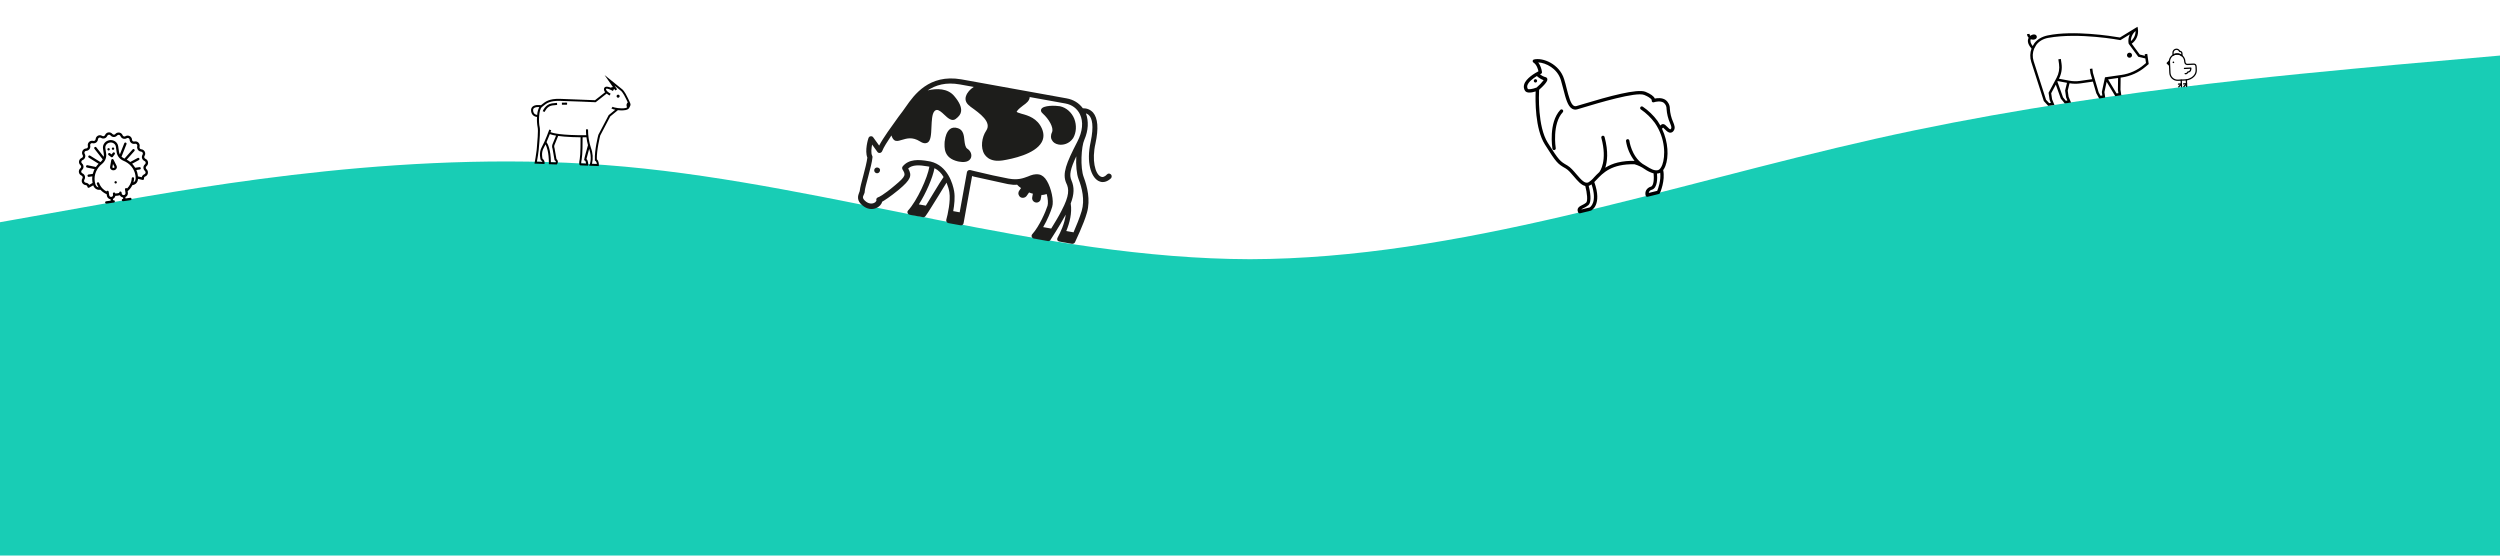
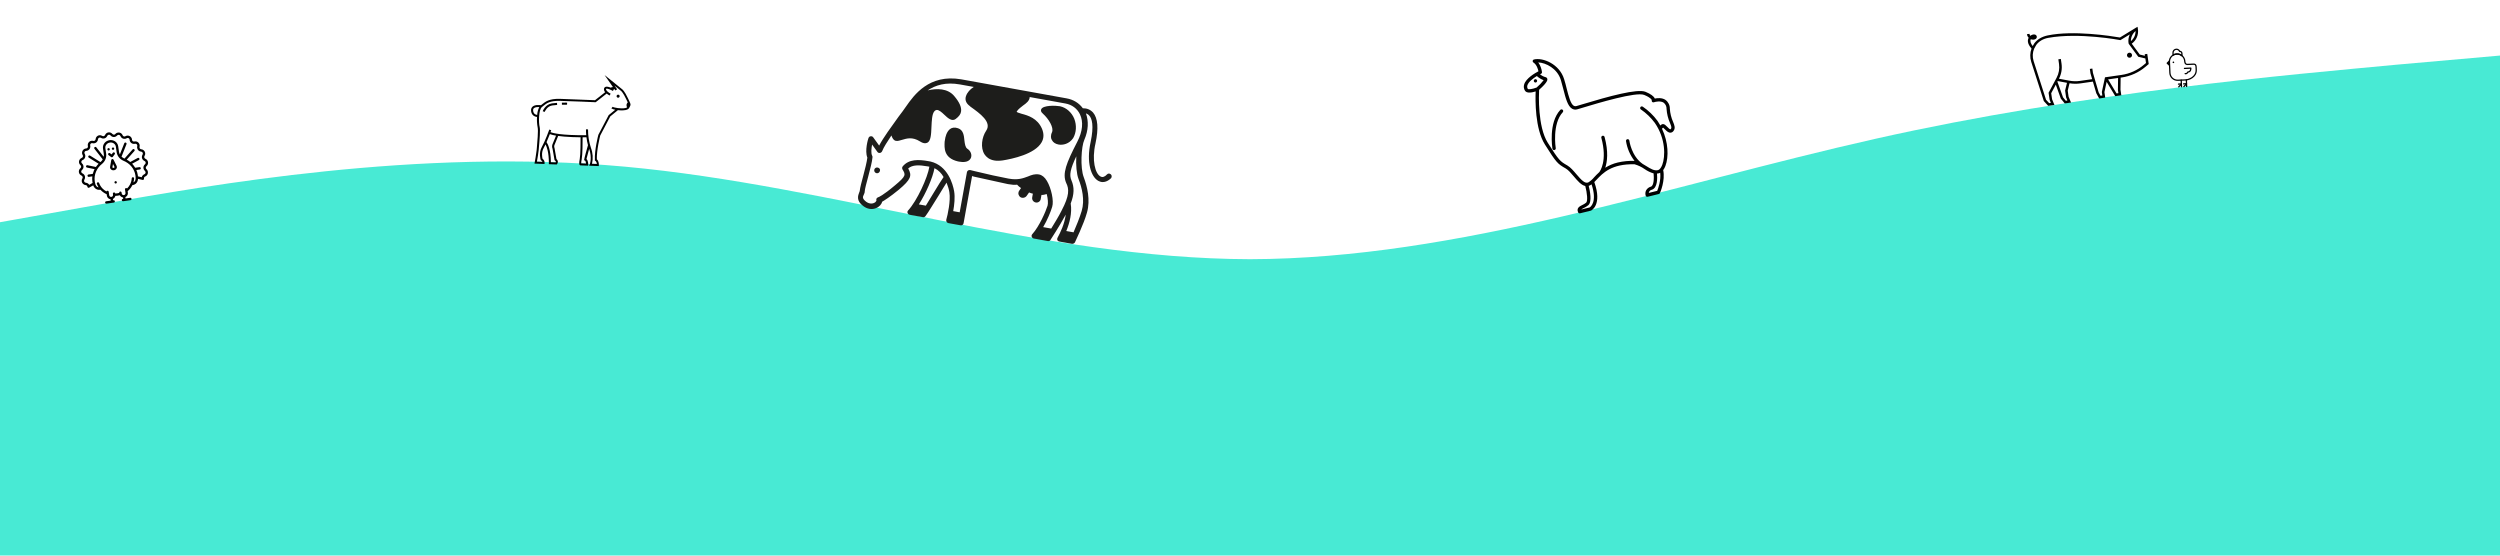
<svg xmlns="http://www.w3.org/2000/svg" style="background: white;" width="100%" height="100%" viewBox="0 0 1440 320" fill-rule="evenodd" stroke-miterlimit="10">
  <style>.B{fill-rule:nonzero}.C{stroke-linejoin:round}</style>
  <g class="B">
-     <path d="M0 128l60-10.7C120 107 240 85 360 96s240 53 360 53.3C840 149 960 107 1080 80s240-37 300-42.7l60-5.3v288H0V128z" fill="#18cdb5" />
+     <path d="M0 128l60-10.7C120 107 240 85 360 96s240 53 360 53.3C840 149 960 107 1080 80s240-37 300-42.7l60-5.3v288H0V128z" fill="#48ead4" />
    <path d="M639.804 100.4c-.665-.582-1.587-.595-2.17.07-1.34 1.453-2.643 1.834-3.756 1.17-3.095-1.638-5.085-9.395-2.885-19.016 1.862-8.603 1.394-14.544-1.404-17.823-1.548-1.667-3.557-2.492-5.877-2.45-2.228-3.022-5.418-4.986-9.3-5.686l-.298-.054-60.447-10.918c-18.534-3.194-27.23 9.107-31.807 15.678-1.246 1.778-2.695 3.828-4.293 5.85-4.117 5.73-8.817 12.125-11.172 16.63l-3.45-4.785c-.367-.528-.964-.636-1.44-.568-.624.042-1.003.436-1.26 1.006-.284.72-2.244 7.3-.652 11.287-.31 2.564-1.362 6.69-2.335 10.367s-1.864 6.907-2.038 8.725c-.027.15-.108.597-.338 1.017-.595 1.588-1.934 4.737 2.437 7.838 1.086.813 2.227 1.327 3.42 1.543 2.835.512 5.072-.78 6.2-1.96.583-.665 1.016-1.357 1.15-2.104 1.383-.83 4.324-2.61 9.57-6.902 7.088-5.964 7.79-8.148 5.453-12.27 2.398-2.186 6.387-2.082 11.312-1.193l.896.162c-.957 6.146-7.1 19.678-12.262 25.22-.38.394-.487.99-.27 1.492s.61.88 1.208.99l7.612 1.375c.597.108 1.1-.1 1.505-.653 1.83-2.444 4.74-7.466 7.746-12.164 1.556-2.647 3.263-5.267 4.36-7.072.844 2.156 1.416 4.108 1.62 5.533.806 4.923-.975 13.078-1.786 15.86-.08.447-.012.922.232 1.275s.666.582.964.636l7.015 1.267c.896.162 1.6-.327 1.762-1.223l4.907-27.164.868.31 19.567 4.305.447.08c1.94.35 3.61.498 5.033.292.64.732 1.304 1.315 2.268 1.95l-1.043 1.507c-.406.543-.54 1.3-.5 1.914.2.65.53 1.328 1.073 1.735 1.086.812 2.836.512 3.65-.574l1.45-2.05c.72.284 1.438.568 2.185.703l-.378 2.09c-.108.597-.04 1.072.18 1.573.34.678 1.005 1.26 1.9 1.423a2.48 2.48 0 0 0 2.874-2.256l.377-2.09c1.072.04 2.048-.247 3.024-.533.736 2.753.875 5.398.483 6.715-1.095 3.5-4.775 11.93-8.826 16.438-.38.394-.487.99-.27 1.492s.61.88 1.208.99l8.06 1.456c.597.108 1.248-.083 1.505-.653.027-.15 4.862-7.3 8.8-14.593-.645 5.278-3.108 10.38-4.72 13.327-.23.42-.31.868-.094 1.37s.64.732 1.087.812l7.313 1.32c.597.108 1.275-.232 1.68-.775.284-.72 5.156-10.628 6.966-17.236 2.094-7.328.105-15.085-1.868-20.373-2.096-5.465-1.432-17.674.34-21.515 2.368-5.43 2.565-10.788.905-15.25.72.284 1.29.54 1.928 1.273 1.548 1.667 2.814 5.748.8 15.246-2.577 11.7.227 20.077 4.435 22.378.57.257 1.14.515 1.588.595 1.94.35 3.92-.37 5.8-2.2.433-.693.446-1.615-.22-2.198zm-101.702 10.143l-4.82 7.915-4.03-.728c4.076-6.354 8.013-15.352 9.01-20.874 2.402 1.204 4.073 3.047 5.242 5.108-1.246 1.778-3.21 4.968-5.403 8.58zm73.443 10.645c-1.922 3.814-4.292 7.548-6.052 10.466l-4.627-.835c2.45-4.18 4.385-8.918 5.196-11.7 1.067-3.352-.528-10.73-3.016-14.878-1.29-2.236-2.92-3.455-4.562-3.752-2.388-.43-4.368.3-6.374 1.16-2.807 1.035-5.8 2.19-11.014 1.248l-.448-.08c-4.627-.836-12.185-2.51-19.417-4.278l-2.36-.58c-.448-.08-.923-.013-1.275.232s-.583.665-.636.964l-4.18 23.134-3.73-.674c.647-3.582 1.13-7.965.53-11.464-.765-4.3-3.666-14.687-13.558-17.1l-1.194-.216c-5.672-1.024-11.33-1.275-14.878 3.015-.406.543-.365 1.167-.147 1.67 1.903 3.118 2.242 3.796-4.3 9.243-6.91 5.84-9.57 6.903-9.718 6.876-.827.313-1.26 1.005-.948 1.832-.027.15-.257.57-.636.964-1.437 1.128-3.43 1.076-5.21-.17-2.444-1.83-2.106-2.847-1.39-4.258.257-.57.514-1.14.5-1.914.12-1.52 1.01-4.75 1.957-8.277 1.053-4.125 2.3-8.522 2.497-11.262.053-.3-.042-.624-.164-.8-.802-1.532-.466-4.246-.062-6.485l3.084 4.256c.367.53.815.6 1.44.57.475-.07 1.003-.436 1.26-1.006.88-2.307 2.992-5.47 5.335-9.054.503 1.478 1.115 2.36 1.807 2.792.272.203.57.257.87.31 1.044.19 2.197-.22 3.5-.6 2.604-.762 5.885-1.865 10.31.938 1.656 1.07 3 1.312 4.18.755 2.033-1.02 2.233-4.683 2.4-8.97.173-3.513.277-7.502 1.645-9.104.406-.543.908-.76 1.383-.83 1.247-.083 2.85 1.285 4.425 2.803 1.97 1.897 4.36 4.024 6.5 2.407 1.965-1.495 2.98-2.852 3.128-4.52.255-2.266-.928-5.1-3.85-8.556-3.776-4.69-10.26-4.627-15.414-3.4 4.554-3.03 10.44-4.896 18.648-3.413l7.91 1.43c-2.088 1.318-3.808 3.165-4.51 5.35s.167 4.19 2.217 5.64l.394.38c5.458 3.914 12.423 8.87 9.064 13.812-2.518 3.707-3.474 9.853-.933 13.703.978 1.41 2.554 2.927 5.54 3.466 1.343.243 3.04.24 4.937-.033 5.398-.874 18.527-3.59 22.385-10.444 1.354-2.376 1.364-4.994.18-7.828-2.612-6.02-8.026-7.614-11.704-8.587-1.167-.365-2.632-.783-2.877-1.136 0 0 .027-.15.23-.42.84-1.235 2.25-2.213 3.5-3.22 1.762-1.223 3.727-2.717 3.806-4.86l20.597 3.72c3.73.674 6.718 2.908 8.296 6.122 2.134 4.392 1.585 9.995-1.488 15.914-6.402 12.406-8.7 18.3-6.43 23.652 1.82 3.565 1.894 7.43-2.56 15.874zm9.72-17.972c1.904 4.814 3.703 11.92 1.77 18.352-1.15 3.8-3.1 8.686-4.68 12.255l-4.18-.754c1.908-4.588 3.407-10.328 2.56-15.875 2.043-5.334 2.147-9.322.405-13.335-1.305-3-.685-6.443 2.806-13.827-.293 5.033.16 10.2 1.318 13.184zm-115.762-6.73c-.896-.162-1.777.45-1.94 1.345s.45 1.776 1.345 1.938 1.777-.45 1.94-1.345c.31-.87-.3-1.75-1.345-1.938zm51.6-10.872c-1.086-.813-1.36-2.712-1.606-4.76-.26-2.82-.618-5.968-3.67-6.982-1.886-.65-3.46-.47-4.72.535-1.816 1.52-2.627 4.303-2.882 6.57l-.108.597c-.172 3.514-.626 9.442 7.65 11.4l.746.134c4.925.9 6.225-1.187 6.685-2.03.8-1.86-.018-4.164-2.095-5.464zm61.676-17.218c-1.497-3.66-4.552-6.37-8.107-7.167l-.3-.054c-2.238-.404-9.59-.654-10.646 1.776-.257.57-.27 1.492.94 2.48 3.45 3.09 6.398 8.09 5.316 10.67-1 2.13-.674 3.73-.062 4.612.68 1.356 2.064 2.223 3.855 2.546 2.388.432 6.064-.292 8.38-3.726 1.814-3.218 2.094-7.328.625-11.138z" fill="#1d1d1b" />
    <path d="M307.174 66.495c.612.5 1.36.8 2.148.867a24.17 24.17 0 0 0 .359 5.98c.452 1.715-.197 8.765-.454 11.774l-.124 1.375c-.12 1.616-1.096 7.032-1.102 7.032l-.145.708 5.793.223.022-.59a2.57 2.57 0 0 0-1.147-2.367c-.21-.792-.818-3.704.637-6.272.34-.576.7-1.305 1.053-2.07.725 1.36 1.952 4.58 1.94 10.823l-.023.588 4.545.175.185-.21a2.09 2.09 0 0 0 .471-1.514 2.17 2.17 0 0 0-.818-1.417c-.28-1.75-1.058-6.037-1.098-6.233l.004-.106-.055-.096c-.236-.647-.185-1.364.14-1.97l2-4.893c1.988.277 4.696.53 8.263.667 1.406.054 2.955.1 4.648.108.004 2.193-.01 10.022-.482 12.498s-.308 3.107-.06 3.417a.68.68 0 0 0 .502.267l4.415.17.023-.59c.017-.44-.018-2.44-1.02-3.228.2-.918.854-3.352 1.565-5.9 1.803 5.24.363 8.946.35 8.98l-.383.752 5.587.215.023-.59c.003-.094.133-2.223-1.152-3.3-.16-5.312 1.755-12.956 1.956-13.733l5.77-10.98 4.4-3.6c.51.06 1.04.105 1.558.125a12.1 12.1 0 0 0 2.955-.199c1.035-.23 1.712-.66 2.013-1.272.134-.272.248-.486.344-.665.636-1.208.534-1.465-.427-3.46l-.677-1.423c-1.884-4.034-3.143-5.02-3.258-5.1l-10.17-8.228 4.8 6.907c-.442.025-.872.15-1.258.364-1.027-.423-2.24-.77-3.03-.47-.39.14-.694.457-.817.853a2.31 2.31 0 0 0 .646 2.212l-5.868 4.62-20.233-.78c-6.256-.135-8.3 1.6-10.318 3.21l-.565.455c-.885-.134-3.475-.4-4.855.827-.627.572-.945 1.41-.853 2.255.012 1.076.47 2.1 1.265 2.826zm11.212 16.25c-.464.917-.505 1.993-.113 2.943l1.144 6.57.195.143a1.18 1.18 0 0 1 .56.747.79.79 0 0 1-.062.404l-2.803-.108c-.045-7.39-1.826-10.6-2.502-11.557.717-1.624 1.396-3.33 1.9-4.644a18.72 18.72 0 0 0 3.58.887l-1.9 4.614zm18.533 9.73c.326.1.555.9.64 1.728l-2.79-.107c.01-.77.104-1.54.283-2.29.52-2.603.533-10.468.525-12.72l2.217-.003c.188 1.533.48 3.05.875 4.544-.553 1.953-2.138 7.582-2.165 8.276l-.017.454.432.117zM312.123 61.68c.267-.208.53-.422.79-.636 1.93-1.582 3.756-3.074 9.547-2.95 6.71.14 20.286.78 20.42.787l.218.008 6.342-4.99c.538.428 1.116.804 1.725 1.122l.548-1.046c-1.214-.637-2.873-1.944-2.624-2.748a.16.16 0 0 1 .116-.12c.677-.257 2.683.616 3.83 1.286l.594-1.015-.133-.076a2.75 2.75 0 0 1 .468.083l.503.72.97-.676-1.492-2.14 3.813 3.095s1.143.928 2.915 4.67c.266.6.497 1.045.682 1.435l.23.48c-.37.362-.618.83-.706 1.34a2.27 2.27 0 0 0 .331 1.516 2.57 2.57 0 0 1-1.007.415c-2.456.554-6.73-.26-7.324-.73l-.737.92c.686.407 1.445.675 2.234.788l-3.77 3.09-5.917 11.28-.046.122c-.1.35-2.256 8.662-2 14.42l-.012.306.26.163c.54.46.858 1.125.88 1.832l-2.78-.107c.703-3.017.5-6.176-.588-9.078-1.15-3.453-1.725-7.073-1.698-10.713l-1.177-.045c-.022 1.135.022 2.27.134 3.4-14.578.104-19.278-1.244-20.567-1.76l.408-1.104-1.1-.403c-.003.07-2.474 6.82-4.29 10.005-1.967 3.462-.728 7.277-.676 7.438l.09.25.238.104a1.25 1.25 0 0 1 .67.804l-3.173-.122c.27-1.517.9-5.172 1-6.512.01-.27.064-.74.123-1.357.467-5.076.882-10.496.434-12.188-.556-2.096-.653-9.835 1.31-11.37zm-4.587.62c.695-.616 2.06-.687 3.095-.623a11.39 11.39 0 0 0-1.217 4.522c-.537-.046-1.05-.25-1.47-.587-.552-.524-.863-1.254-.86-2.014a1.49 1.49 0 0 1 .451-1.298z" />
  </g>
  <path d="M356.068 54.524c.487.02.868.43.85.917s-.43.868-.917.85-.868-.43-.85-.917.43-.868.917-.85z" />
  <path d="M318.055 60.74l2.853-.303-.078-1.182-2.96.3c-3.838.6-5.2 4.362-5.262 4.514l1.1.4c.065-.01 1.228-3.242 4.336-3.73zm8.565-.435l.046-1.178s-1.313-.05-3.026.02l.032 1.18 2.948-.022z" class="B" />
  <path d="M884.197 45.638c.518-.127 1.04.2 1.168.707s-.2 1.04-.707 1.168-1.04-.2-1.167-.707.19-1.04.706-1.168z" />
  <path d="M958.946 74.436c.932.963 1.993 2.044 3.252 1.993a2.24 2.24 0 0 0 1.656-.904c1.338-1.63.65-3.34-.152-5.3a22.18 22.18 0 0 1-1.87-7.61 6.15 6.15 0 0 0-2.507-5.067c-2.024-1.36-4.688-1.084-6.155-.783-.568-1.34-2.367-2.638-5.344-3.874-4.7-1.937-21.055 2.552-36.454 7.212l-3.363.995a1.86 1.86 0 0 1-1.485-.141c-1.843-1.068-2.965-5.432-4.152-10.06-.43-1.753-.875-3.56-1.447-5.32C898.277 36.9 888.72 33 883.557 34.26a.97.97 0 0 0-.713 1.17c.06.24.2.45.418.583 1.9 1.225 2.632 3.835 2.882 5.055-1.886.98-7.168 3.988-8.228 7.557-.4 1.224-.2 2.56.486 3.637 1.028 1.635 4.035 1.055 6.137.4-.207 5.02-.4 21.5 5.328 30.568 6.645 10.54 7.277 11.13 11.98 13.8 1.55.9 3.16 2.8 4.7 4.615 2.097 2.466 4.205 4.98 6.576 5.5 1.063 4.04 1.543 8.703.475 9.612a10.47 10.47 0 0 1-2.25 1.357c-1.445.713-3.43 1.688-2.36 4.187a.97.97 0 0 0 1.131.557l6.288-1.545c.276-.128 6.6-3.262 1.918-16.45.407-.408.788-.84 1.25-1.3 3.675-3.885 8.65-9.272 21.95-8.933a19.38 19.38 0 0 1 5.797 2.768 17.86 17.86 0 0 0 5.154 2.489c.268 2.627.2 7.076-1.564 7.63-1.17.302-2.167 1.072-2.756 2.128a4.19 4.19 0 0 0-.246 3.041.97.97 0 0 0 1.152.641l6.437-1.582c.306-.086.55-.317.653-.618.137-.292 3.127-7.088 1.847-13.143.536-.742.968-1.554 1.285-2.412 1.964-5.193 1.723-13.65-1.98-21.435l.64-.634a10.32 10.32 0 0 1 .99.95zm-78.9-23.204c-.396-.6-.498-1.366-.277-2.058.593-1.994 3.253-4.03 5.456-5.376 1.135 1.042 2.46 1.853 3.906 2.4a27.84 27.84 0 0 1-4.057 4.236c-2.365.9-4.725 1.192-5.028.8zm35.6 68.26l-4.873 1.197a5.72 5.72 0 0 1 1.448-.862 12.25 12.25 0 0 0 2.637-1.642c2.26-1.917.94-8.3.243-11.14a4.5 4.5 0 0 0 .68-.266 6.51 6.51 0 0 0 .966-.595c3.38 10.15-.575 12.98-1.1 13.308zm38.917-9.566l-4.882 1.2a2.26 2.26 0 0 1 1.821-1.849c3.273-1.033 3.163-6.74 2.932-9.296a6.37 6.37 0 0 0 1.072-.164 3.51 3.51 0 0 0 .778-.31c.507 4.367-1.154 9-1.72 10.42zm1.813-37.62c-.502-.9-1.053-1.804-1.654-2.684a35.06 35.06 0 0 0-8.549-8.222.97.97 0 0 0-1.441 1.054c.06.248.217.46.435.594 3.073 2.112 5.775 4.718 7.997 7.713 6.378 9.213 6.076 19.463 4.32 24.128-.65 1.72-1.56 2.877-2.42 3.1-2.183.536-4.28-.757-6.708-2.267l-2.178-1.302c-6.5-4.487-7.657-13.322-7.67-13.418a.91.91 0 0 0-.02-.114.98.98 0 0 0-1.176-.712c-.476.117-.792.576-.733 1.062.636 4.166 2.325 8.102 4.907 11.433a36.74 36.74 0 0 0-9.658.934c-2.55.6-4.983 1.63-7.208 3.014 1.15-3.404 1.924-9.15-.38-17.714a.97.97 0 0 0-1.167-.707.97.97 0 0 0-.707 1.168c3.624 13.368-.804 19.326-1.192 19.8-1.156 1.04-2.126 2.062-2.982 2.988-.926 1.13-2.03 2.103-3.267 2.88-1.923.95-3.992-1.244-6.914-4.68-1.663-1.956-3.382-3.978-5.213-5.04-4.285-2.474-4.726-2.733-11.304-13.12-5.84-9.286-5.123-27.637-4.967-30.478 5.198-4.606 4.838-5.9 4.713-6.335a1.36 1.36 0 0 0-1.143-.971c-1.124-.313-2.163-.876-3.038-1.648l.58-.262a.97.97 0 0 0 .545-.979 12.27 12.27 0 0 0-2.157-5.58c4.345.214 11 3.437 13.042 10.2.525 1.73.983 3.515 1.42 5.246 1.34 5.245 2.503 9.78 5.05 11.25.902.518 1.98.638 2.974.332.693-.17 1.853-.545 3.397-1.014 8.326-2.513 30.47-9.208 35.158-7.27 3.996 1.66 4.32 2.823 4.35 2.985-.116.325-.05.688.174.95a.97.97 0 0 0 1.064.285c.973-.33 3.86-.95 5.625.247 1.088.857 1.703 2.184 1.653 3.568a24.18 24.18 0 0 0 2.017 8.209c.795 1.98 1.008 2.684.45 3.367 0 0-.162.2-.25.2-.402.02-1.27-.88-1.8-1.418-.84-.867-1.567-1.603-2.465-1.62-.4-.005-.806.16-1.1.457l-.43.393zm-57.658-8.99c-6.875 7.443-4.596 21.73-4.516 22.335a.97.97 0 0 0 1.108.791l.075-.02a.97.97 0 0 0 .725-1.092c-.034-.14-2.2-13.965 4.06-20.722a.98.98 0 0 0 .218-.88c-.127-.517-.658-.838-1.176-.7-.2.047-.362.15-.493.297z" class="B" />
  <path d="M66.52 104.34c.375-.054.723.207.777.584s-.205.726-.58.78-.723-.207-.777-.584.205-.726.58-.78zM65 84.947a.69.69 0 0 1 .777.584.69.69 0 0 1-.58.781.69.69 0 0 1-.777-.585.69.69 0 0 1 .58-.78zm-2.548.37a.69.69 0 0 1 .777.584.69.69 0 0 1-.579.781.69.69 0 0 1-.778-.584.69.69 0 0 1 .58-.781z" />
  <path d="M65.94 87.874c.302.227.365.66.14.965l-1.1 1.482a.68.68 0 0 1-.455.27c-.175.024-.357-.016-.508-.13l-1.475-1.1a.69.69 0 0 1-.14-.965.68.68 0 0 1 .959-.139l.93.7.694-.935a.68.68 0 0 1 .958-.138zm1.216 7.633c.08.162.132.332.157.507a1.65 1.65 0 0 1-.072.778c-.083.25-.224.477-.4.672a2.1 2.1 0 0 1-1.22.62c-.45.064-.925-.006-1.346-.248a1.85 1.85 0 0 1-.583-.529 1.66 1.66 0 0 1-.29-.725 1.69 1.69 0 0 1 .007-.531l.695-3.903a.68.68 0 0 1 .576-.56c.292-.042.576.107.7.373l1.775 3.546zm-1.198.703a.3.3 0 0 0-.027-.085l-.848-1.697-.332 1.867a.25.25 0 0 0-.003.09.28.28 0 0 0 .052.125c.03.045.078.1.145.13a.74.74 0 0 0 .47.08c.174-.025.33-.104.427-.2.055-.057.086-.114.103-.165s.02-.093.014-.135zM51.37 108.077a.69.69 0 0 1-.24.082l-.07.006a.44.44 0 0 1-.073-.001l-.06-.007a.26.26 0 0 1-.05-.01l-.046-.013a.25.25 0 0 1-.046-.016c-.018-.006-.035-.013-.05-.02l-.058-.032a.66.66 0 0 1-.186-.168c-.01-.012-.018-.023-.025-.037a.44.44 0 0 1-.03-.045.68.68 0 0 1-.081-.24 1.13 1.13 0 0 0-.333-.649 1.09 1.09 0 0 0-.68-.307 2.45 2.45 0 0 1-1.538-.704c-.392-.387-.647-.9-.726-1.438a2.45 2.45 0 0 1 .027-.865 2.5 2.5 0 0 1 .348-.843 1.11 1.11 0 0 0 .167-.767 1.13 1.13 0 0 0-.217-.52c-.115-.15-.265-.274-.457-.354a2.48 2.48 0 0 1-1.035-.806 2.49 2.49 0 0 1-.47-1.145 2.5 2.5 0 0 1 .127-1.232 2.48 2.48 0 0 1 .763-1.065 1.15 1.15 0 0 0 .341-.473 1.14 1.14 0 0 0 .059-.559c-.04-.258-.16-.497-.378-.686v-.002a2.6 2.6 0 0 1-.573-.7 2.39 2.39 0 0 1-.27-.822 2.53 2.53 0 0 1 .288-1.585c.133-.24.3-.462.523-.653s.465-.346.752-.455a1.1 1.1 0 0 0 .565-.488c.122-.216.172-.47.136-.718a1.12 1.12 0 0 0-.153-.419v-.002a2.51 2.51 0 0 1-.344-.948 2.5 2.5 0 0 1 .213-1.417 2.48 2.48 0 0 1 .938-1.066 2.41 2.41 0 0 1 .943-.342l.23-.024.003.001.1-.01c.302-.044.555-.206.727-.437a1.11 1.11 0 0 0 .208-.827l-.017-.103-.045-.23a2.48 2.48 0 0 1 .061-1.008c.084-.317.23-.608.425-.86a2.47 2.47 0 0 1 1.612-.954 2.44 2.44 0 0 1 .997.062c.155.04.302.047.446.026a1.12 1.12 0 0 0 .645-.334c.17-.18.282-.4.302-.683.048-.613.312-1.153.696-1.545a2.49 2.49 0 0 1 1.428-.727c.278-.04.57-.035.86.028s.574.18.838.35h0a1.09 1.09 0 0 0 .762.172c.187-.027.365-.102.517-.216a1.12 1.12 0 0 0 .352-.461l.001-.003a2.47 2.47 0 0 1 .797-1.036 2.48 2.48 0 0 1 1.137-.474 2.47 2.47 0 0 1 1.225.133c.397.147.767.406 1.058.768.133.164.293.274.468.342a1.1 1.1 0 0 0 .557.062c.257-.038.495-.16.683-.38a2.45 2.45 0 0 1 .704-.573 2.4 2.4 0 0 1 .817-.272 2.49 2.49 0 0 1 1.575.293 2.47 2.47 0 0 1 1.105 1.284h.002c.097.256.268.445.482.568s.468.173.714.137a1.1 1.1 0 0 0 .423-.153 2.46 2.46 0 0 1 2.344-.126c.43.204.8.527 1.06.947a2.51 2.51 0 0 1 .344.95l.022.232.001.006a.95.95 0 0 0 .008.098 1.11 1.11 0 0 0 1.259.946c.034-.005.07-.01.103-.02l-.005.002.23-.046a2.45 2.45 0 0 1 1.002.062 2.53 2.53 0 0 1 1.746 3.059c-.04.154-.047.305-.026.448a1.13 1.13 0 0 0 .333.65c.178.17.4.283.68.307a2.45 2.45 0 0 1 1.534.703c.39.388.647.9.726 1.437a2.45 2.45 0 0 1-.027.865 2.48 2.48 0 0 1-.346.844l.001-.001a1.11 1.11 0 0 0-.169.768 1.14 1.14 0 0 0 .216.518 1.11 1.11 0 0 0 .46.358v-.002a2.5 2.5 0 0 1 1.035.806 2.52 2.52 0 0 1 .344 2.377 2.48 2.48 0 0 1-.764 1.066 1.11 1.11 0 0 0-.34.47 1.15 1.15 0 0 0-.059.56 1.11 1.11 0 0 0 .379.689c.24.207.43.447.57.708s.23.54.27.822a2.52 2.52 0 0 1-.288 1.586 2.43 2.43 0 0 1-.52.654c-.215.2-.468.346-.752.456a1.09 1.09 0 0 0-.565.487 1.14 1.14 0 0 0-.136.718c.055.376-.203.725-.576.78l-.002.001a.7.7 0 0 1-.253-.011l-2.62-.612c.001.053-.003.107-.006.16v.028c-.047.504-.168.962-.35 1.362a3.58 3.58 0 0 1-.702 1.029 3.4 3.4 0 0 1-1.923.984l-.244.03-.208.403c-.63 1.175-1.5 2.23-2.524 3.1l.115.793a2.5 2.5 0 0 1-.464 1.847 2.46 2.46 0 0 1-.964.779l.112.776 2.647-.384c.376-.054.723.207.778.585s-.205.726-.58.78l-4.233.614a.69.69 0 0 1-.776-.585c-.056-.375.203-.726.578-.78l.23-.033-.112-.774a2.45 2.45 0 0 1-1.145-.474 2.49 2.49 0 0 1-.695-.808c-.42.1-.848.195-1.285.26s-.873.102-1.306.115c-.074.357-.225.7-.437.974-.246.332-.577.603-.964.778l.112.776.232-.034a.69.69 0 0 1 .778.585.69.69 0 0 1-.58.78l-4.235.614a.69.69 0 0 1-.776-.584c-.055-.378.205-.727.578-.78l2.65-.384-.113-.776a2.45 2.45 0 0 1-1.144-.473c-.508-.38-.872-.96-.97-1.64l-.115-.794a10.73 10.73 0 0 1-3.302-2.264l-.316-.33-.245.044c-.506.073-1.053.028-1.6-.16a3.5 3.5 0 0 1-1.494-1.026 4.22 4.22 0 0 1-.722-1.207l-.01-.027-.053-.152-2.34 1.33zm3.865-11.894c.454-.666.975-1.3 1.552-1.866L51.152 90.8c-.32-.2-.42-.625-.223-.948a.68.68 0 0 1 .943-.223l5.983 3.732.082-.065c.506-.425.927-.927 1.243-1.482l-4.774-6.095c-.234-.3-.184-.733.112-.968a.68.68 0 0 1 .962.116l4.262 5.44a4.82 4.82 0 0 0 .04-1.628l-.458-3.16a4 4 0 0 1 .117-1.682c.152-.534.414-1.026.757-1.457.687-.86 1.712-1.47 2.905-1.644 1.8-.258 3.495.53 4.392 1.935.297.467.504 1.004.587 1.58l.458 3.16a4.84 4.84 0 0 0 .497 1.543l2.547-6.434a.68.68 0 0 1 .889-.384.69.69 0 0 1 .384.896l-2.854 7.2a5.5 5.5 0 0 0 1.613 1.072l.096.04 4.68-5.276a.68.68 0 0 1 .966-.054.69.69 0 0 1 .056.973l-4.406 4.968a12.91 12.91 0 0 1 2.021 1.35l4.297-2.32a.68.68 0 0 1 .927.283.69.69 0 0 1-.277.933l-3.872 2.1.664.74a13.25 13.25 0 0 1 1.108 1.582v.001l2.44-.36c.374-.056.723.205.778.582a.69.69 0 0 1-.577.782l-1.983.292a11.75 11.75 0 0 1 .839 2.974l.08.697 2.175.5c.053-.225.138-.442.253-.644a2.42 2.42 0 0 1 .522-.644c.213-.187.46-.34.74-.448a1.09 1.09 0 0 0 .57-.493c.122-.215.165-.474.13-.72a1.12 1.12 0 0 0-.12-.362 1.14 1.14 0 0 0-.259-.32 2.5 2.5 0 0 1-.843-1.53c-.06-.423-.017-.85.132-1.25a2.48 2.48 0 0 1 .758-1.057 1.09 1.09 0 0 0 .343-.474 1.14 1.14 0 0 0 .056-.553 1.15 1.15 0 0 0-.21-.515 1.08 1.08 0 0 0-.463-.357c-.422-.178-.77-.46-1.027-.8s-.42-.74-.48-1.154a2.49 2.49 0 0 1 .373-1.713v-.001c.08-.126.13-.25.157-.38s.03-.255.01-.382a1.16 1.16 0 0 0-.329-.651 1.07 1.07 0 0 0-.684-.31 2.48 2.48 0 0 1-1.52-.689 2.56 2.56 0 0 1-.742-1.448 2.52 2.52 0 0 1 .058-1c.042-.16.05-.31.03-.45-.03-.215-.13-.418-.272-.58s-.333-.283-.54-.34c-.14-.04-.286-.05-.443-.028l-.108.02-.222.044a2.47 2.47 0 0 1-1.838-.474 2.5 2.5 0 0 1-.974-1.641l-.022-.232-.01-.104c-.024-.16-.076-.298-.152-.42a1.15 1.15 0 0 0-.291-.316c-.235-.17-.53-.25-.815-.208a1.04 1.04 0 0 0-.42.156l-.002.002a2.51 2.51 0 0 1-.935.337 2.46 2.46 0 0 1-1.588-.305 2.48 2.48 0 0 1-1.085-1.27 1.1 1.1 0 0 0-.493-.575 1.14 1.14 0 0 0-.713-.132 1.1 1.1 0 0 0-.361.118c-.114.063-.22.146-.316.26a2.48 2.48 0 0 1-1.526.845c-.415.06-.84.014-1.236-.136a2.49 2.49 0 0 1-1.051-.764 1.07 1.07 0 0 0-.47-.345 1.13 1.13 0 0 0-.55-.06c-.185.026-.363.1-.512.212a1.12 1.12 0 0 0-.356.466c-.174.423-.453.775-.792 1.03s-.732.42-1.145.48a2.47 2.47 0 0 1-1.703-.377c-.125-.083-.25-.132-.377-.16s-.254-.03-.38-.012a1.14 1.14 0 0 0-.648.329c-.17.178-.283.404-.308.7a2.49 2.49 0 0 1-.679 1.528 2.47 2.47 0 0 1-1.436.743c-.323.047-.66.03-.992-.058h-.003a1.1 1.1 0 0 0-.448-.029c-.215.03-.416.128-.576.273a1.18 1.18 0 0 0-.34.54 1.15 1.15 0 0 0-.024.448.87.87 0 0 0 .021.104l.001.002.04.225a2.51 2.51 0 0 1-.465 1.849c-.378.5-.955.88-1.63.976a2.28 2.28 0 0 1-.231.022l-.103.01a1.08 1.08 0 0 0-.419.151 1.09 1.09 0 0 0-.312.294c-.17.233-.248.532-.205.82a1.08 1.08 0 0 0 .154.423 2.51 2.51 0 0 1 .341.946 2.52 2.52 0 0 1-.3 1.598 2.46 2.46 0 0 1-.523.644c-.213.185-.46.34-.74.447a1.08 1.08 0 0 0-.571.494 1.15 1.15 0 0 0-.13.716 1.16 1.16 0 0 0 .12.363 1.12 1.12 0 0 0 .257.319 2.49 2.49 0 0 1 .844 1.538 2.54 2.54 0 0 1-.132 1.244c-.148.4-.404.766-.757 1.057a1.08 1.08 0 0 0-.343.473c-.065.176-.084.367-.057.554a1.12 1.12 0 0 0 .212.514c.112.148.26.274.463.357a2.47 2.47 0 0 1 1.025.8 2.51 2.51 0 0 1 .48 1.154 2.48 2.48 0 0 1-.373 1.713 1.14 1.14 0 0 0-.156.38 1.11 1.11 0 0 0-.012.381 1.15 1.15 0 0 0 .33.652c.177.172.4.288.687.312.594.048 1.126.306 1.52.687a2.57 2.57 0 0 1 .426.546l1.945-1.107-.12-.688a11.73 11.73 0 0 1-.039-3.09l-2 .283a.69.69 0 0 1-.776-.586c-.056-.378.206-.726.582-.78l2.447-.35c.156-.627.36-1.24.612-1.83l.427-.897-4.366-.92a.69.69 0 0 1-.533-.815.68.68 0 0 1 .8-.535l4.84 1.02zm22.88 6.893c.03-.654.001-1.316-.096-1.984a10.43 10.43 0 0 0-2.304-5.172c-1.2-1.452-2.804-2.607-4.62-3.332-1.017-.437-1.9-1.1-2.592-1.96s-1.154-1.88-1.32-3.02l-.458-3.16a2.6 2.6 0 0 0-.385-1.034c-.197-.31-.455-.576-.765-.792-.62-.43-1.424-.644-2.276-.52-1.276.183-2.242 1.067-2.544 2.12-.1.352-.13.722-.076 1.1l.458 3.16c.166 1.142.007 2.266-.407 3.272a6.74 6.74 0 0 1-1.934 2.615c-1.53 1.2-2.74 2.772-3.48 4.505a10.43 10.43 0 0 0-.74 5.611c.098.675.26 1.327.478 1.95.135.33.296.588.473.8a2.14 2.14 0 0 0 .594.485 2.08 2.08 0 0 0 .687.239 9.76 9.76 0 0 1-1.007-2.05.69.69 0 0 1 .415-.878.68.68 0 0 1 .876.418 8.73 8.73 0 0 0 2.017 3.194 9.4 9.4 0 0 0 2.203 1.642.7.7 0 0 1 .53-.414c.376-.054.722.208.776.585l.293 2.02a1.11 1.11 0 0 0 .434.732 1.13 1.13 0 0 0 .38.186 1.11 1.11 0 0 0 .439.026c.303-.045.555-.206.726-.436a1.11 1.11 0 0 0 .209-.825l-.077-.528c-.055-.38.205-.727.578-.78a.69.69 0 0 1 .776.585l.004.024a10.39 10.39 0 0 0 1.154-.102 9.97 9.97 0 0 0 1.136-.228l-.003-.026c-.055-.38.204-.727.578-.78s.723.206.777.585l.077.528a1.1 1.1 0 0 0 .433.732c.23.172.515.255.82.212a1.08 1.08 0 0 0 .725-.436c.17-.23.252-.518.208-.824l-.293-2.02a.69.69 0 0 1 .58-.781c.245-.035.48.066.627.246.66-.657 1.215-1.398 1.647-2.2a8.88 8.88 0 0 0 .713-1.76 8.43 8.43 0 0 0 .315-1.879c.02-.38.343-.67.72-.65a.69.69 0 0 1 .649.725 9.89 9.89 0 0 1-.383 2.251c.112-.052.22-.117.324-.193a2.15 2.15 0 0 0 .698-.862 2.8 2.8 0 0 0 .23-.909zm1157.245-71.84l.13.897-2.987-.714-4.62-6.272a8.75 8.75 0 0 0 2.84-3.442c.764-1.65.998-3.466.678-5.25l-.184-1.025-.912.53-9.23 5.642c-4.927-.85-26.76-4.278-41.6-1.202-3.386.7-6.088 2.326-7.815 4.702l-.8 1.428c-1.223-1.5-1.625-2.895-1.135-3.94.948.37 2.043.34 2.77-.12.514-.325.773-.846.695-1.393-.082-.57-.477-1.005-1.056-1.17-.807-.23-1.868.085-2.688.746-.25-.304-.4-.696-.48-1.17l-1.442.208c.14.98.546 1.645.978 2.1-.616 1.135-.994 3.24 1.65 6.166a11.88 11.88 0 0 0-.173 7.65l7.256 22.6 2.527 2.757 3.58-.516-1.348-3.3-.504-3.447 2.652-4.954 2.878 8.037 2.276 2.805 3.624-.523-1.4-3.295-.513-3.554 1.032-4.252a20.47 20.47 0 0 0 6.318.072l7.148-1.03 1.956 6.685 1.66 3.04 3.486-.503-.46-3.184 1.278-5.92 4.972 8.268 3.48-.502-.477-3.2.086-6.98.664-.095c5.028-.726 9.736-2.843 13.615-6.122l1.902-1.607-.844-5.85-1.44.2zm-63.696-9.967c-.126.067-.35.12-.62.12.267-.1.497-.132.62-.12zm57.735-.177c-.47 1.016-1.154 1.9-2.005 2.596-.018-1.1.212-2.193.682-3.208a7.32 7.32 0 0 1 2.004-2.596 7.32 7.32 0 0 1-.681 3.208zm-39.895 31.056l.566 3.928.753 1.822-.928.134-1.598-1.97-3.238-9.044.172-.323 5.354 1.007-1.08 4.446zm30.694 1.513l-1.073.154-4.856-8.074 5.736-.827-.085 6.868.278 1.88zm15.9-17.374l-1.284 1.085a25.59 25.59 0 0 1-12.883 5.793l-9.446 1.363-1.828 8.468.288 2-1.048.15-1.072-1.94-3.272-11.186-.366-2.537-1.442.208.374 2.588.962 3.315-6.943 1a19.01 19.01 0 0 1-6.246-.134l-5.936-1.116a14.31 14.31 0 0 0 1.48-8.703l-.387-2.688-1.442.208.387 2.688a12.87 12.87 0 0 1-1.402 7.97l-4.614 8.618.587 4 .722 1.825-.974.14-1.8-1.954-7.158-22.305a10.42 10.42 0 0 1 .298-7.078l1.2-2.155c1.5-2.06 3.883-3.547 6.905-4.097 17.752-3.235 41.606 1.305 41.606 1.305l5.412-3.308a.61.61 0 0 1-.023.044c-.742 1.605-.986 3.374-.702 5.114a.8.8 0 0 0 .202.409l5.392 7.32 4.068.973.375 2.602zm-8.06-4.696c.115.796-.437 1.535-1.234 1.65a1.46 1.46 0 0 1-1.65-1.234c-.115-.797.438-1.535 1.234-1.65s1.535.437 1.65 1.234z" class="B" />
  <path d="M1251.86 35.416c.266-.012.49.194.504.46s-.194.49-.46.504-.492-.195-.504-.46.194-.492.46-.504z" />
  <g fill="none" stroke="#000" stroke-width=".74">
    <path d="M1265.02 40.145c-.042-.925.006.123-.07-1.542s-.972-1.67-1.542-1.645l-3.347.152c-1.665.076-1.624-1.78-1.624-1.78a4.43 4.43 0 1 0-8.853.402l.285 6.267a4.43 4.43 0 0 0 4.627 4.226l4.626-.2c1.407-.064 6.097-1.506 5.898-5.87z" />
    <g stroke-linecap="round" class="C">
      <path d="M1256.37 46.14l.1 2.228-1.665.075" />
      <path d="M1254.97 50.012l1.5-1.644.072 1.572m2.798-3.935l.1 2.228-1.666.076" />
      <path d="M1257.93 49.877l1.502-1.644.07 1.573m-1.252-10.404l3.64-.166s.28 2.12-1.72 2.273c0 0-.352 1.098-1.504.918" />
    </g>
  </g>
  <path d="M1249.54 34.946a.37.37 0 0 0-.396.084l-1.094 1.1c-.07.072-.11.168-.107.268a.37.37 0 0 0 .117.264l1.194 1.12a.37.37 0 0 0 .27.1.36.36 0 0 0 .138-.034.37.37 0 0 0 .215-.353l-.1-2.22a.37.37 0 0 0-.236-.328z" class="B" />
  <path d="M1256.83 32.126l-.064-1.42a1.16 1.16 0 0 0-1.209-1.104c-.026.001-.05.008-.074.01-.307-.762-1.063-1.288-1.93-1.248-1.1.05-1.95.98-1.9 2.08l.06 1.293c.613-.37 1.325-.6 2.09-.634a4.41 4.41 0 0 1 3.028 1.021z" fill="none" stroke="#000" stroke-width=".74" class="C" />
</svg>
